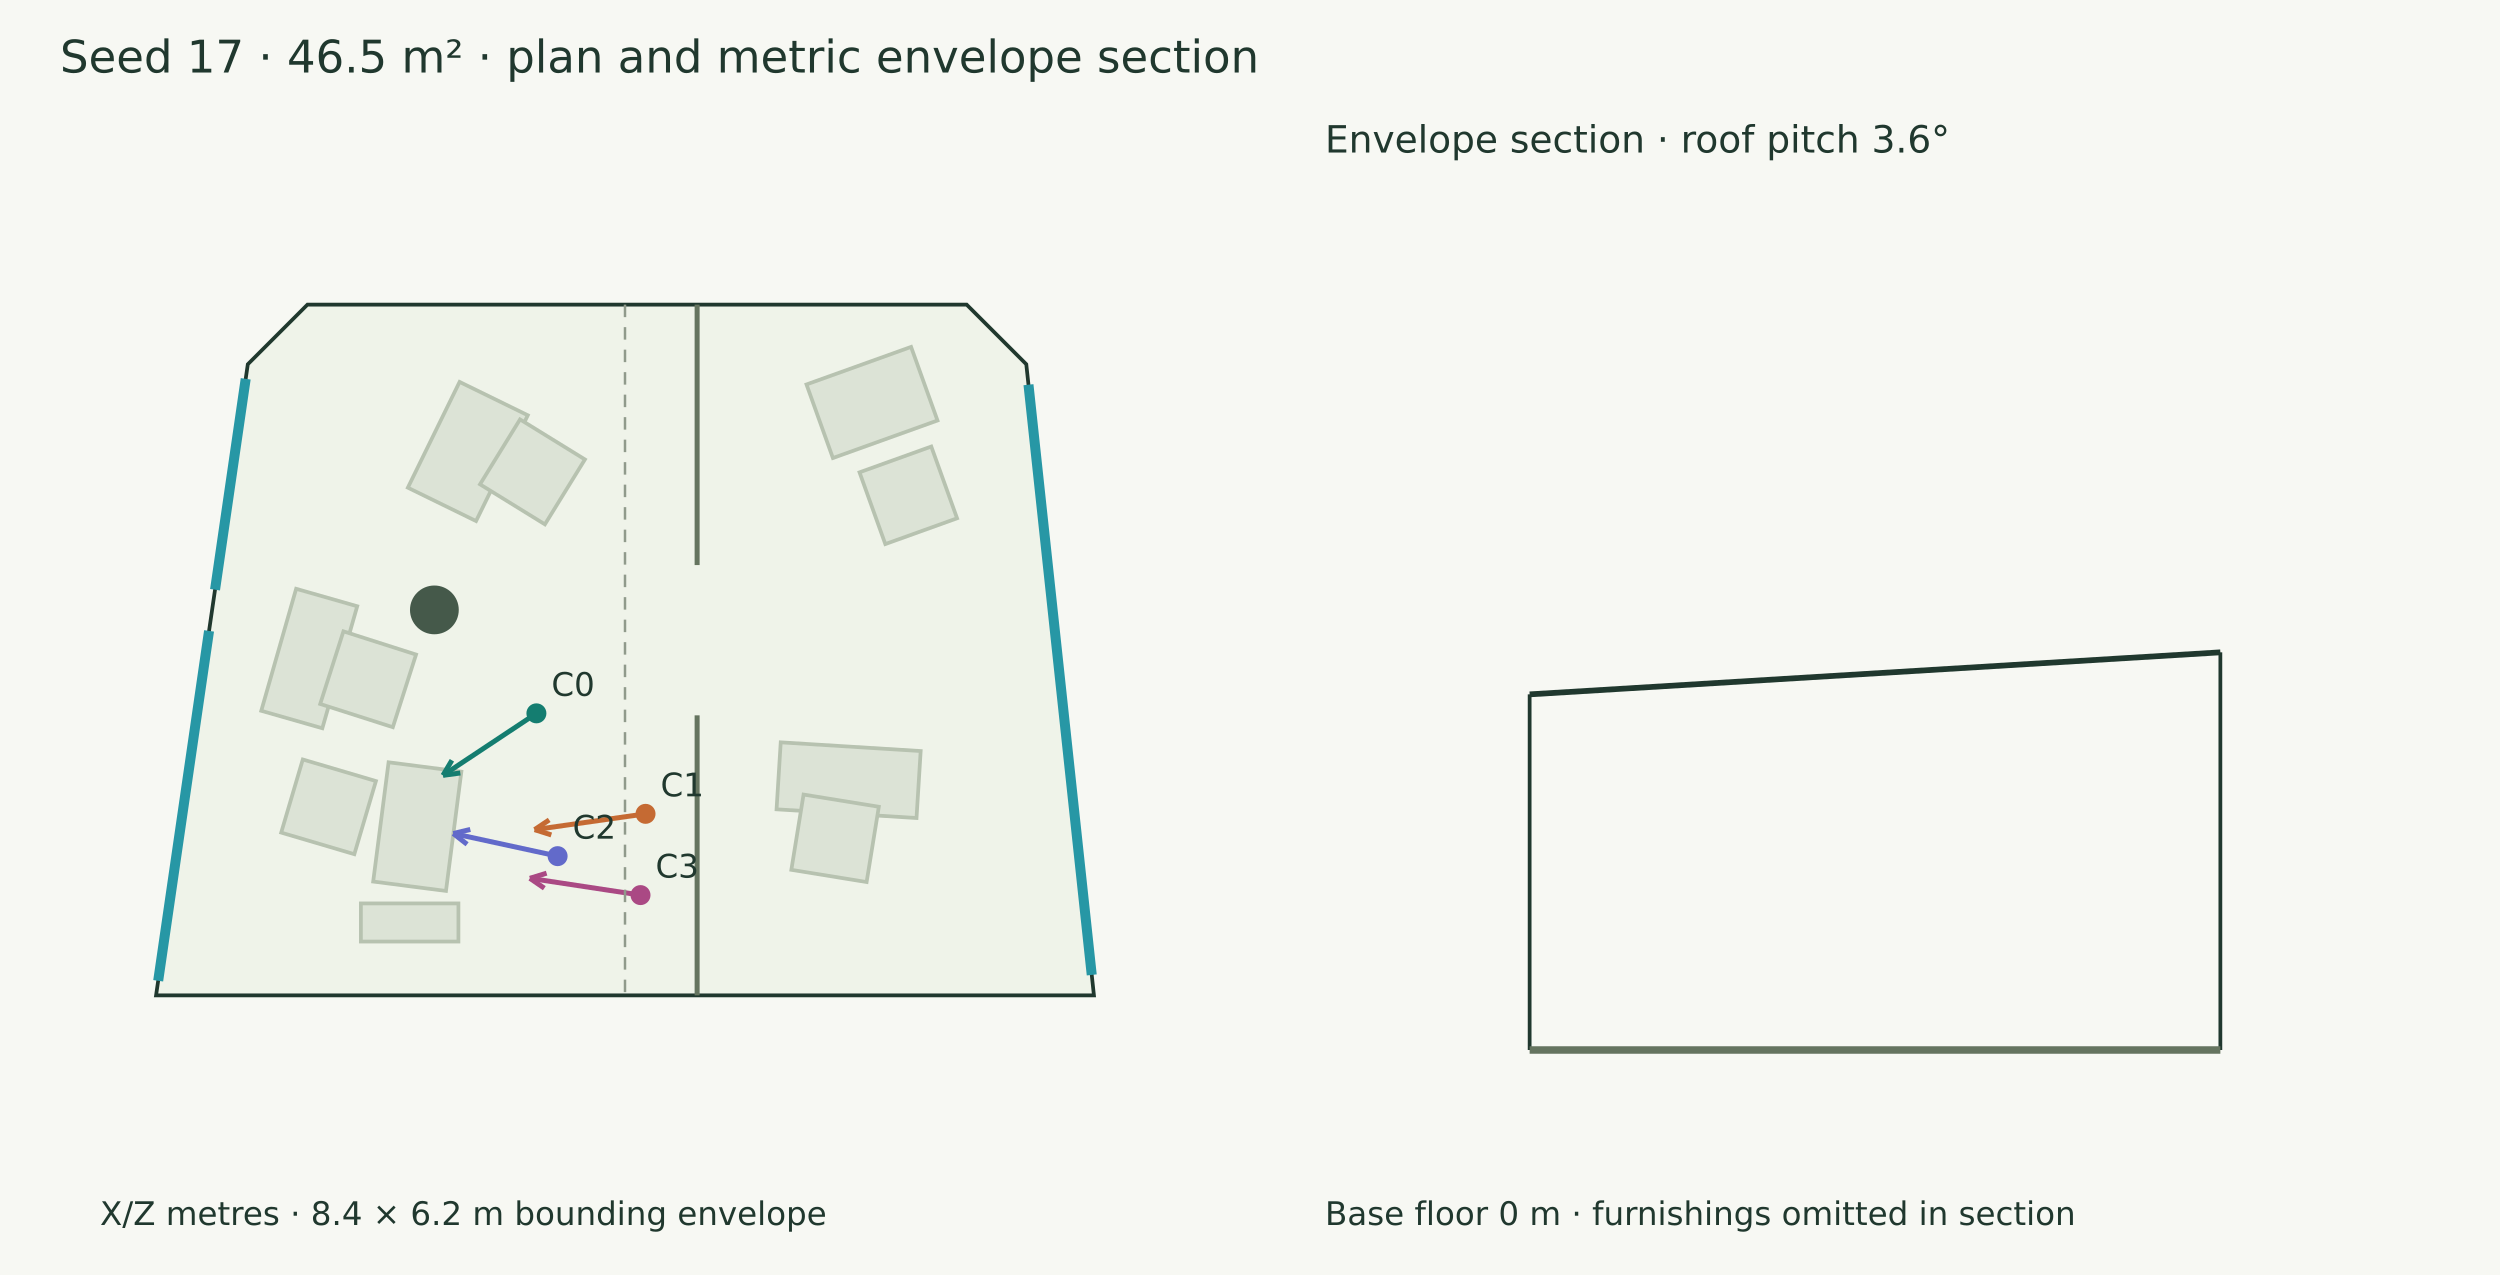
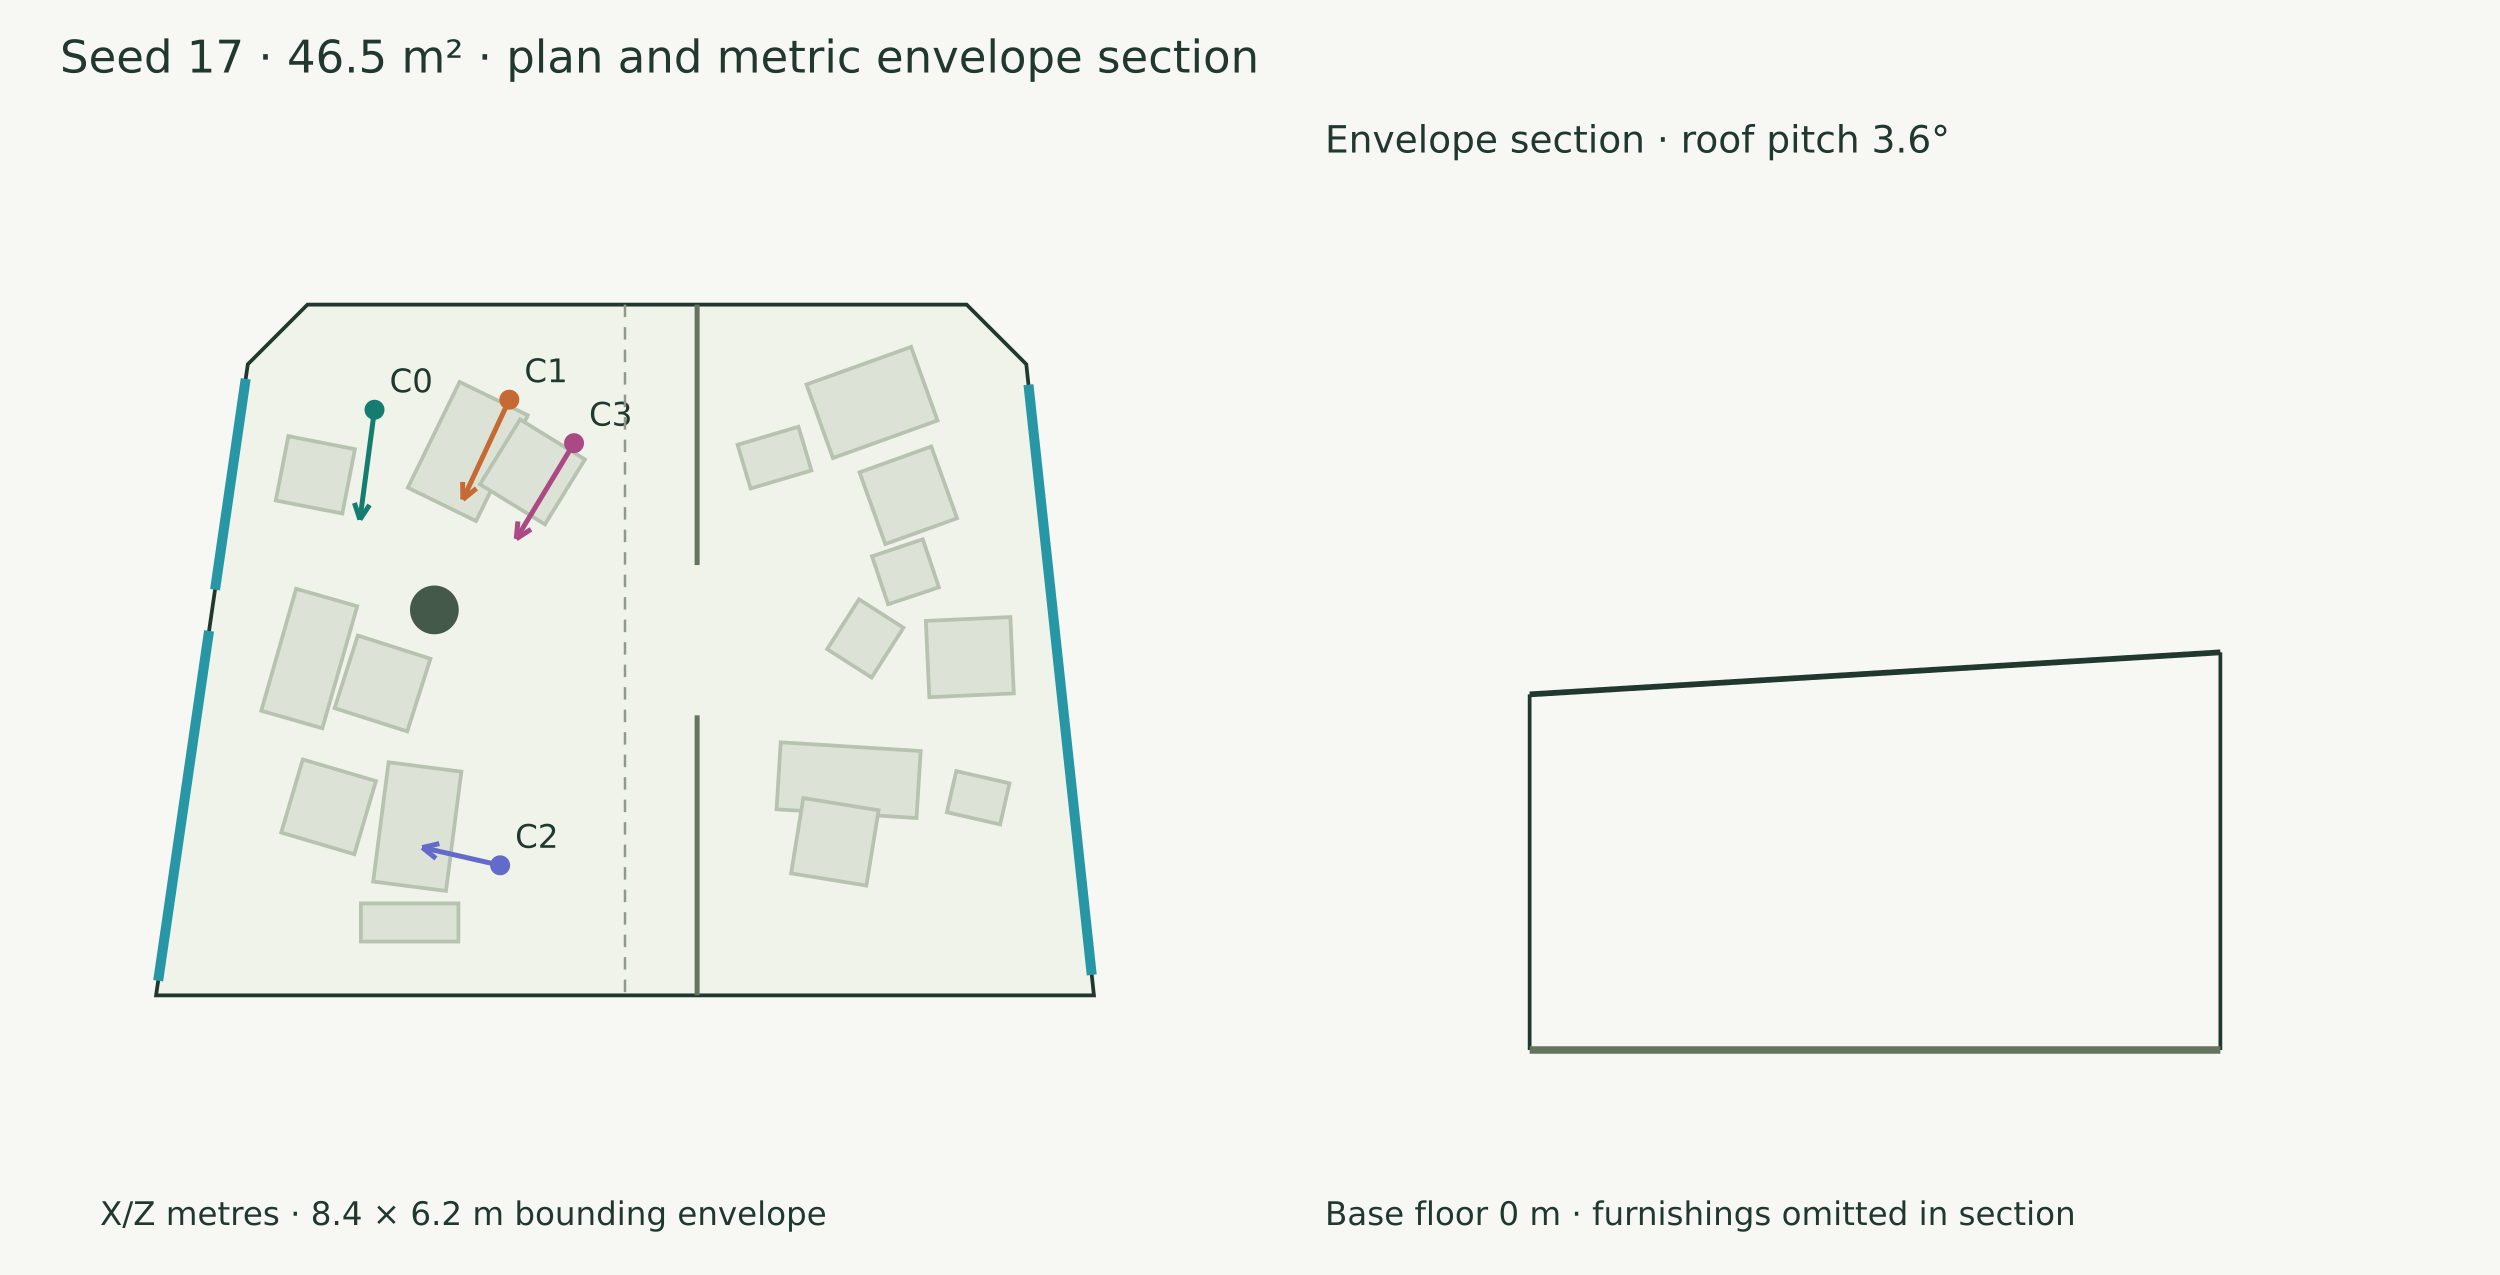
<svg xmlns="http://www.w3.org/2000/svg" width="1000" height="510" viewBox="0 0 1000 510">
  <rect width="100%" height="100%" fill="#f7f8f3" />
  <g font-family="DejaVu Sans" fill="#20382e">
    <text x="24.000" y="29.000" font-size="18">Seed 17 · 46.5 m² · plan and metric envelope section</text>
    <polygon points="122.973,121.854 386.666,121.854 410.512,145.700 437.574,398.146 62.426,398.146 99.127,145.700" fill="#eff3e9" stroke="#20382e" stroke-width="1.5" />
    <polygon points="184.549,308.678 178.387,356.379 149.272,352.617 155.435,304.917" fill="#dce3d6" stroke="#b7c2b0" stroke-width="1.5" />
    <polygon points="150.371,312.431 141.731,341.681 112.481,333.041 121.121,303.790" fill="#dce3d6" stroke="#b7c2b0" stroke-width="1.5" />
    <polygon points="163.137,195.070 183.835,152.765 211.117,166.113 190.418,208.418" fill="#dce3d6" stroke="#b7c2b0" stroke-width="1.5" />
    <polygon points="191.998,193.727 208.011,167.769 233.969,183.782 217.956,209.740" fill="#dce3d6" stroke="#b7c2b0" stroke-width="1.5" />
    <polygon points="104.504,284.316 118.457,235.521 142.886,242.507 128.933,291.301" fill="#dce3d6" stroke="#b7c2b0" stroke-width="1.5" />
-     <polygon points="128.080,281.590 137.370,252.540 166.420,261.830 157.130,290.881" fill="#dce3d6" stroke="#b7c2b0" stroke-width="1.5" />
+     <polygon points="133.838,283.267 143.129,254.217 172.179,263.507 162.889,292.557" fill="#dce3d6" stroke="#b7c2b0" stroke-width="1.5" />
    <polygon points="183.367,376.617 144.360,376.617 144.360,361.368 183.367,361.368" fill="#dce3d6" stroke="#b7c2b0" stroke-width="1.5" />
    <polygon points="322.596,153.780 364.432,138.761 374.999,168.193 333.162,183.212" fill="#dce3d6" stroke="#b7c2b0" stroke-width="1.5" />
    <polygon points="343.808,188.929 372.509,178.610 382.828,207.311 354.127,217.630" fill="#dce3d6" stroke="#b7c2b0" stroke-width="1.5" />
    <polygon points="312.290,296.934 368.268,300.417 366.601,327.209 310.623,323.726" fill="#dce3d6" stroke="#b7c2b0" stroke-width="1.5" />
-     <polygon points="321.424,317.824 351.529,322.710 346.643,352.816 316.538,347.930" fill="#dce3d6" stroke="#b7c2b0" stroke-width="1.5" />
+     <polygon points="321.328,319.231 351.434,324.117 346.548,354.223 316.442,349.337" fill="#dce3d6" stroke="#b7c2b0" stroke-width="1.5" />
+     <polygon points="295.046,177.916 319.381,170.689 324.576,188.179 300.241,195.406" fill="#dce3d6" stroke="#b7c2b0" stroke-width="1.5" />
+     <polygon points="382.502,308.446 403.803,313.317 400.040,329.775 378.738,324.904" fill="#dce3d6" stroke="#b7c2b0" stroke-width="1.5" />
+     <polygon points="370.346,248.354 404.138,246.825 405.519,277.347 371.727,278.876" fill="#dce3d6" stroke="#b7c2b0" stroke-width="1.5" />
+     <polygon points="361.374,251.100 348.637,271.025 330.856,259.659 343.593,239.734" fill="#dce3d6" stroke="#b7c2b0" stroke-width="1.5" />
+     <polygon points="348.804,222.506 369.124,215.704 375.549,234.903 355.229,241.704" fill="#dce3d6" stroke="#b7c2b0" stroke-width="1.5" />
+     <polygon points="115.344,174.466 141.967,179.677 136.931,205.407 110.309,200.196" fill="#dce3d6" stroke="#b7c2b0" stroke-width="1.5" />
    <circle cx="173.752" cy="243.959" r="9.755" fill="#45594a" />
    <path d="M278.845,121.854 L278.845,226.027" stroke="#65745f" stroke-width="2" fill="none" />
    <path d="M278.845,286.133 L278.845,398.146" stroke="#65745f" stroke-width="2" fill="none" />
    <path d="M411.389,153.880 L436.697,389.966" stroke="#2797a5" stroke-width="4" fill="none" />
    <path d="M63.274,392.312 L83.622,252.354" stroke="#2797a5" stroke-width="4" fill="none" />
    <path d="M86.014,235.896 L98.279,151.535" stroke="#2797a5" stroke-width="4" fill="none" />
-     <path d="M214.561,285.339 L177.188,310.135" stroke="#147d70" stroke-width="2" fill="none" />
-     <path d="M177.188,310.135 L180.757,304.114" stroke="#147d70" stroke-width="2" fill="none" />
-     <path d="M177.188,310.135 L184.123,309.188" stroke="#147d70" stroke-width="2" fill="none" />
-     <circle cx="214.561" cy="285.339" r="4" fill="#147d70" />
-     <text x="220.561" y="278.339" font-size="13">C0</text>
-     <path d="M258.214,325.536 L213.860,331.857" stroke="#c56a33" stroke-width="2" fill="none" />
-     <path d="M213.860,331.857 L219.670,327.954" stroke="#c56a33" stroke-width="2" fill="none" />
-     <path d="M213.860,331.857 L220.530,333.982" stroke="#c56a33" stroke-width="2" fill="none" />
-     <circle cx="258.214" cy="325.536" r="4" fill="#c56a33" />
-     <text x="264.214" y="318.536" font-size="13">C1</text>
-     <path d="M223.044,342.459 L181.314,333.414" stroke="#626aca" stroke-width="2" fill="none" />
-     <path d="M181.314,333.414 L188.119,331.773" stroke="#626aca" stroke-width="2" fill="none" />
-     <path d="M181.314,333.414 L186.829,337.724" stroke="#626aca" stroke-width="2" fill="none" />
-     <circle cx="223.044" cy="342.459" r="4" fill="#626aca" />
-     <text x="229.044" y="335.459" font-size="13">C2</text>
-     <path d="M256.205,358.039 L211.953,351.326" stroke="#aa4984" stroke-width="2" fill="none" />
-     <path d="M211.953,351.326 L218.641,349.261" stroke="#aa4984" stroke-width="2" fill="none" />
-     <path d="M211.953,351.326 L217.728,355.282" stroke="#aa4984" stroke-width="2" fill="none" />
-     <circle cx="256.205" cy="358.039" r="4" fill="#aa4984" />
-     <text x="262.205" y="351.039" font-size="13">C3</text>
+     <path d="M149.805,163.900 L143.963,207.828" stroke="#147d70" stroke-width="2" fill="none" />
+     <path d="M143.963,207.828 L141.775,201.178" stroke="#147d70" stroke-width="2" fill="none" />
+     <path d="M143.963,207.828 L147.812,201.981" stroke="#147d70" stroke-width="2" fill="none" />
+     <circle cx="149.805" cy="163.9" r="4" fill="#147d70" />
+     <text x="155.805" y="156.900" font-size="13">C0</text>
+     <path d="M203.732,159.870 L185.144,199.801" stroke="#c56a33" stroke-width="2" fill="none" />
+     <path d="M185.144,199.801 L185.044,192.802" stroke="#c56a33" stroke-width="2" fill="none" />
+     <path d="M185.144,199.801 L190.565,195.371" stroke="#c56a33" stroke-width="2" fill="none" />
+     <circle cx="203.732" cy="159.87" r="4" fill="#c56a33" />
+     <text x="209.732" y="152.870" font-size="13">C1</text>
+     <path d="M200.047,346.124 L168.906,339.006" stroke="#626aca" stroke-width="2" fill="none" />
+     <path d="M168.906,339.006 L175.729,337.442" stroke="#626aca" stroke-width="2" fill="none" />
+     <path d="M168.906,339.006 L174.372,343.379" stroke="#626aca" stroke-width="2" fill="none" />
+     <circle cx="200.047" cy="346.124" r="4" fill="#626aca" />
+     <text x="206.047" y="339.124" font-size="13">C2</text>
+     <path d="M229.617,177.264 L206.503,215.539" stroke="#aa4984" stroke-width="2" fill="none" />
+     <path d="M206.503,215.539 L207.155,208.569" stroke="#aa4984" stroke-width="2" fill="none" />
+     <path d="M206.503,215.539 L212.368,211.717" stroke="#aa4984" stroke-width="2" fill="none" />
+     <circle cx="229.617" cy="177.264" r="4" fill="#aa4984" />
+     <text x="235.617" y="170.264" font-size="13">C3</text>
    <text x="40.000" y="490.000" font-size="13">X/Z metres · 8.4 × 6.2 m bounding envelope</text>
    <path d="M250.000,121.854 L250.000,398.146" stroke="#909a8b" stroke-width="1" stroke-dasharray="5 4" fill="none" />
    <path d="M611.854,277.741 L888.146,260.929" stroke="#20382e" stroke-width="2.3" fill="none" />
    <path d="M611.854,420.000 L611.854,277.741" stroke="#20382e" stroke-width="1.5" fill="none" />
    <path d="M888.146,420.000 L888.146,260.929" stroke="#20382e" stroke-width="1.5" fill="none" />
    <path d="M611.854,420.000 L888.146,420.000" stroke="#65745f" stroke-width="3" fill="none" />
    <path d="M611.854,420.000 L611.854,420.000" stroke="#8d9a85" stroke-width="1" fill="none" />
    <path d="M888.146,420.000 L888.146,420.000" stroke="#8d9a85" stroke-width="1" fill="none" />
    <text x="530.000" y="61.000" font-size="15">Envelope section · roof pitch 3.6°</text>
    <text x="530.000" y="490.000" font-size="13">Base floor 0 m · furnishings omitted in section</text>
  </g>
</svg>
